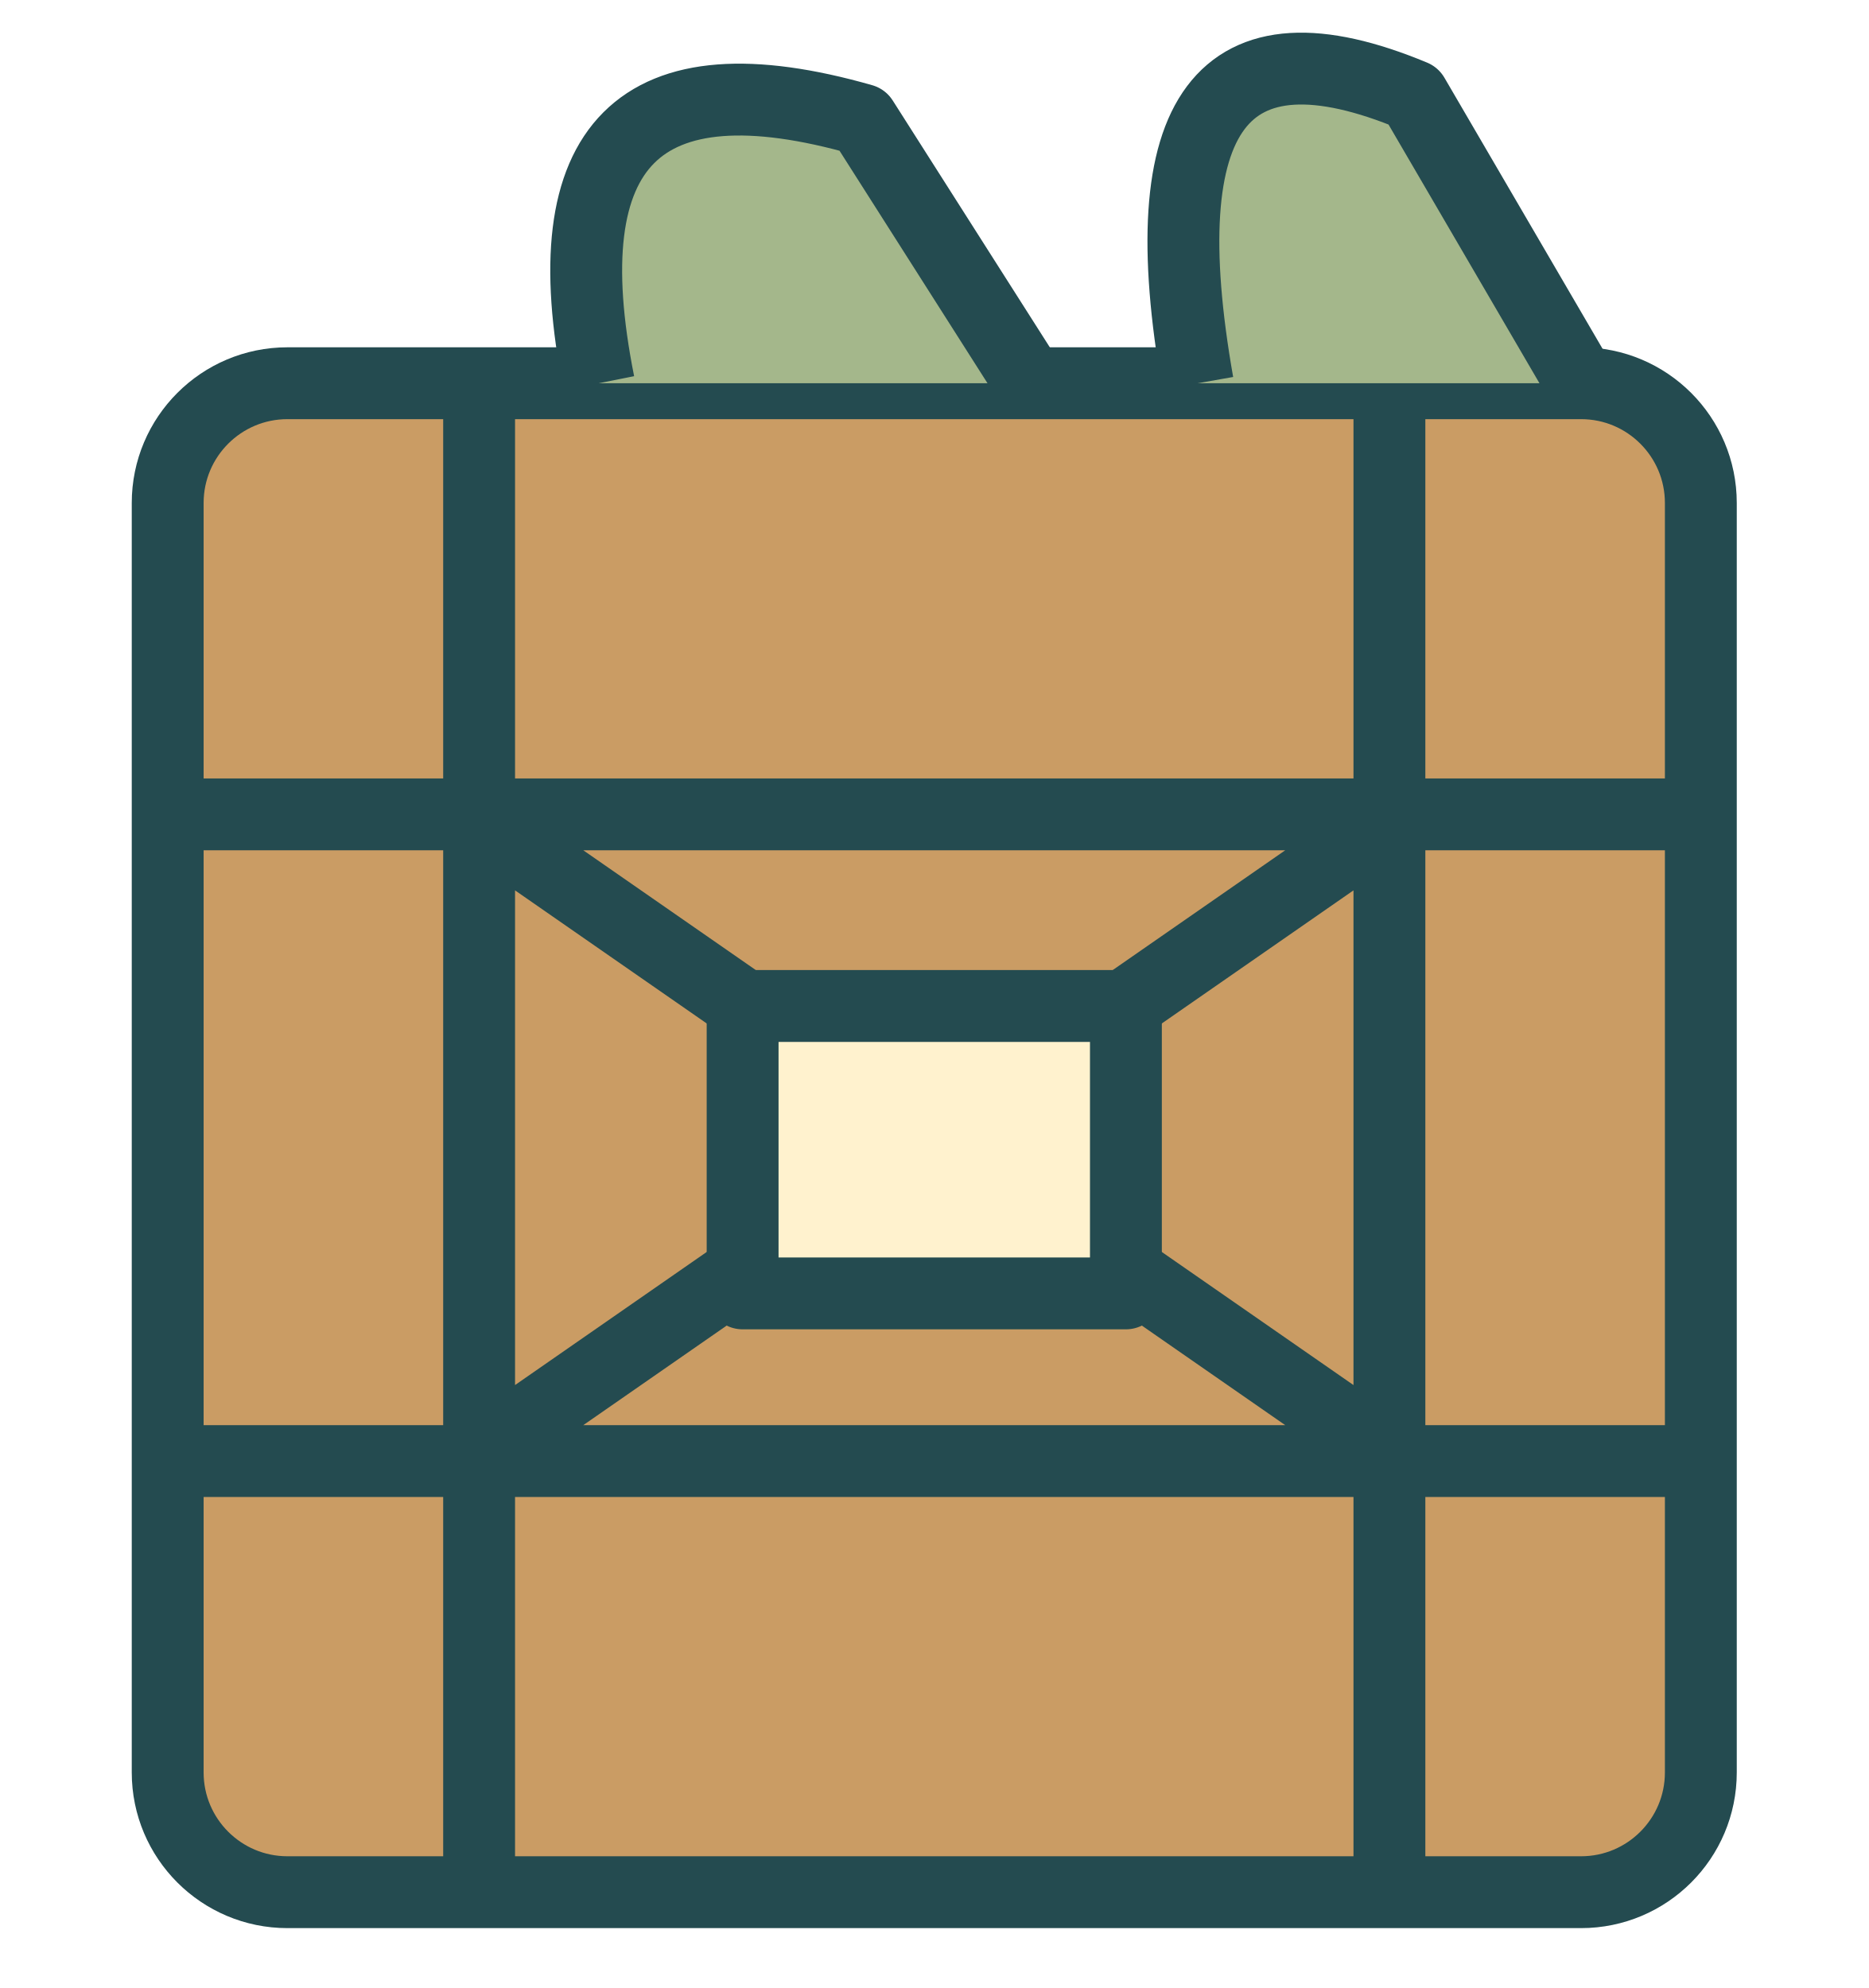
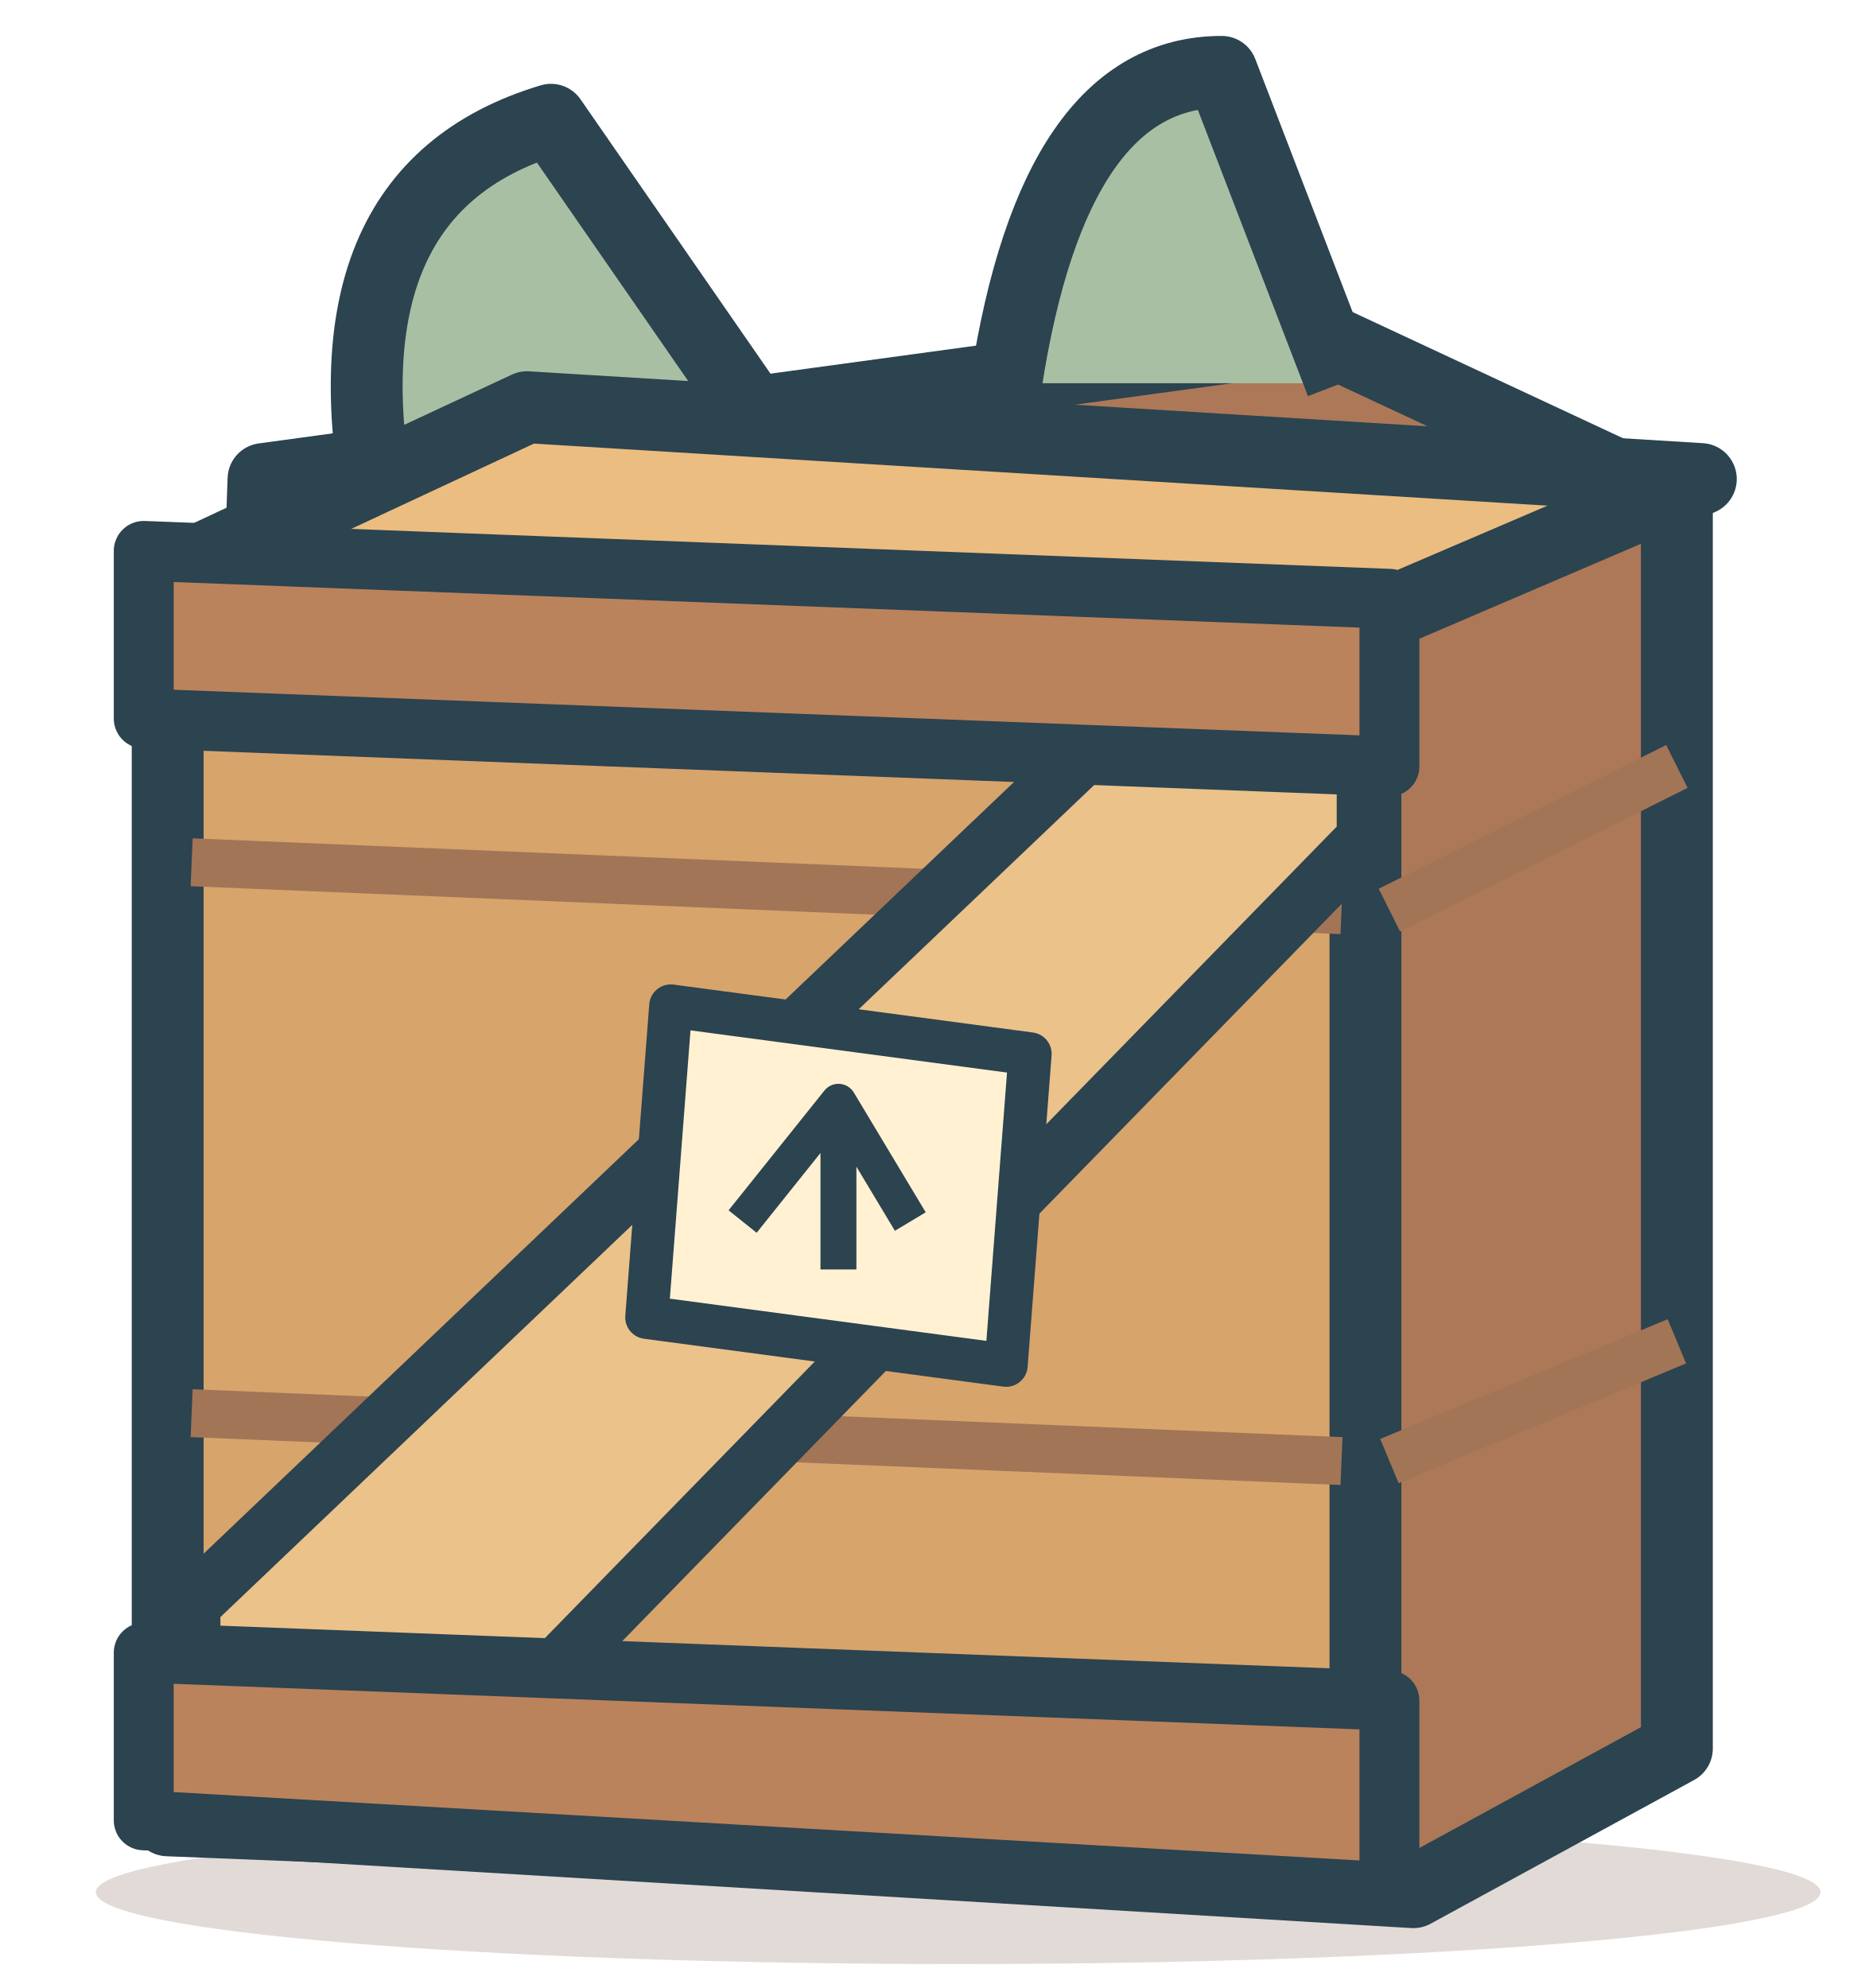
<svg xmlns="http://www.w3.org/2000/svg" width="78" height="83" viewBox="0 0 78 83">
-   <g stroke="#244b50" stroke-width="3" stroke-linejoin="round">
-     <rect x="7" y="16" width="64" height="63" rx="5" fill="#ca9c64" />
-     <path d="M8 34h62M8 61h62M20 17v61m38-61v61M21 35l36 25m0-25L21 60" fill="none" />
-     <path d="M25 16Q22 1 36 5l7 11M50 16Q47-1 59 4l7 12" fill="#a4b78b" />
-     <path d="M31 42h16v12H31z" fill="#fff2ce" />
+   <ellipse cx="40" cy="79" rx="36" ry="3" fill="#896f60" fill-opacity=".25" />
+   <g stroke="#2c4350" stroke-width="3" stroke-linejoin="round">
+     <path d="M11 20l44-6 15 7v52L59 79 9 76z" fill="#ac7858" />
+     <path d="M16 22q-3-14 7-17l9 13m10-2Q44 3 51 3l5 13" fill="#a9bfa4" />
+     <path d="M7 24l50 2 14-6-49-3z" fill="#ebbd81" />
+     <path d="M7 24l50 2v52L7 76z" fill="#d7a46c" />
+     <path d="M8 36l48 2m-48 21 48 2m2-23 12-6m-12 29 12-5" fill="none" stroke="#a27556" stroke-width="2" />
+     <path d="M8 67l42-40 7 1v7L17 76H8z" fill="#ebc28a" stroke-width="2.4" />
+     <path d="M6 23l52 2v7L6 30zm0 46 52 2v8L6 76z" fill="#ba835c" stroke-width="2.5" />
+     <path d="M28 42l15 2-1 13-15-2z" fill="#fff1d1" stroke-width="1.8" />
+     <path d="M31 51l4-5 3 5m-3-4v6" fill="none" stroke-width="1.5" />
  </g>
</svg>
